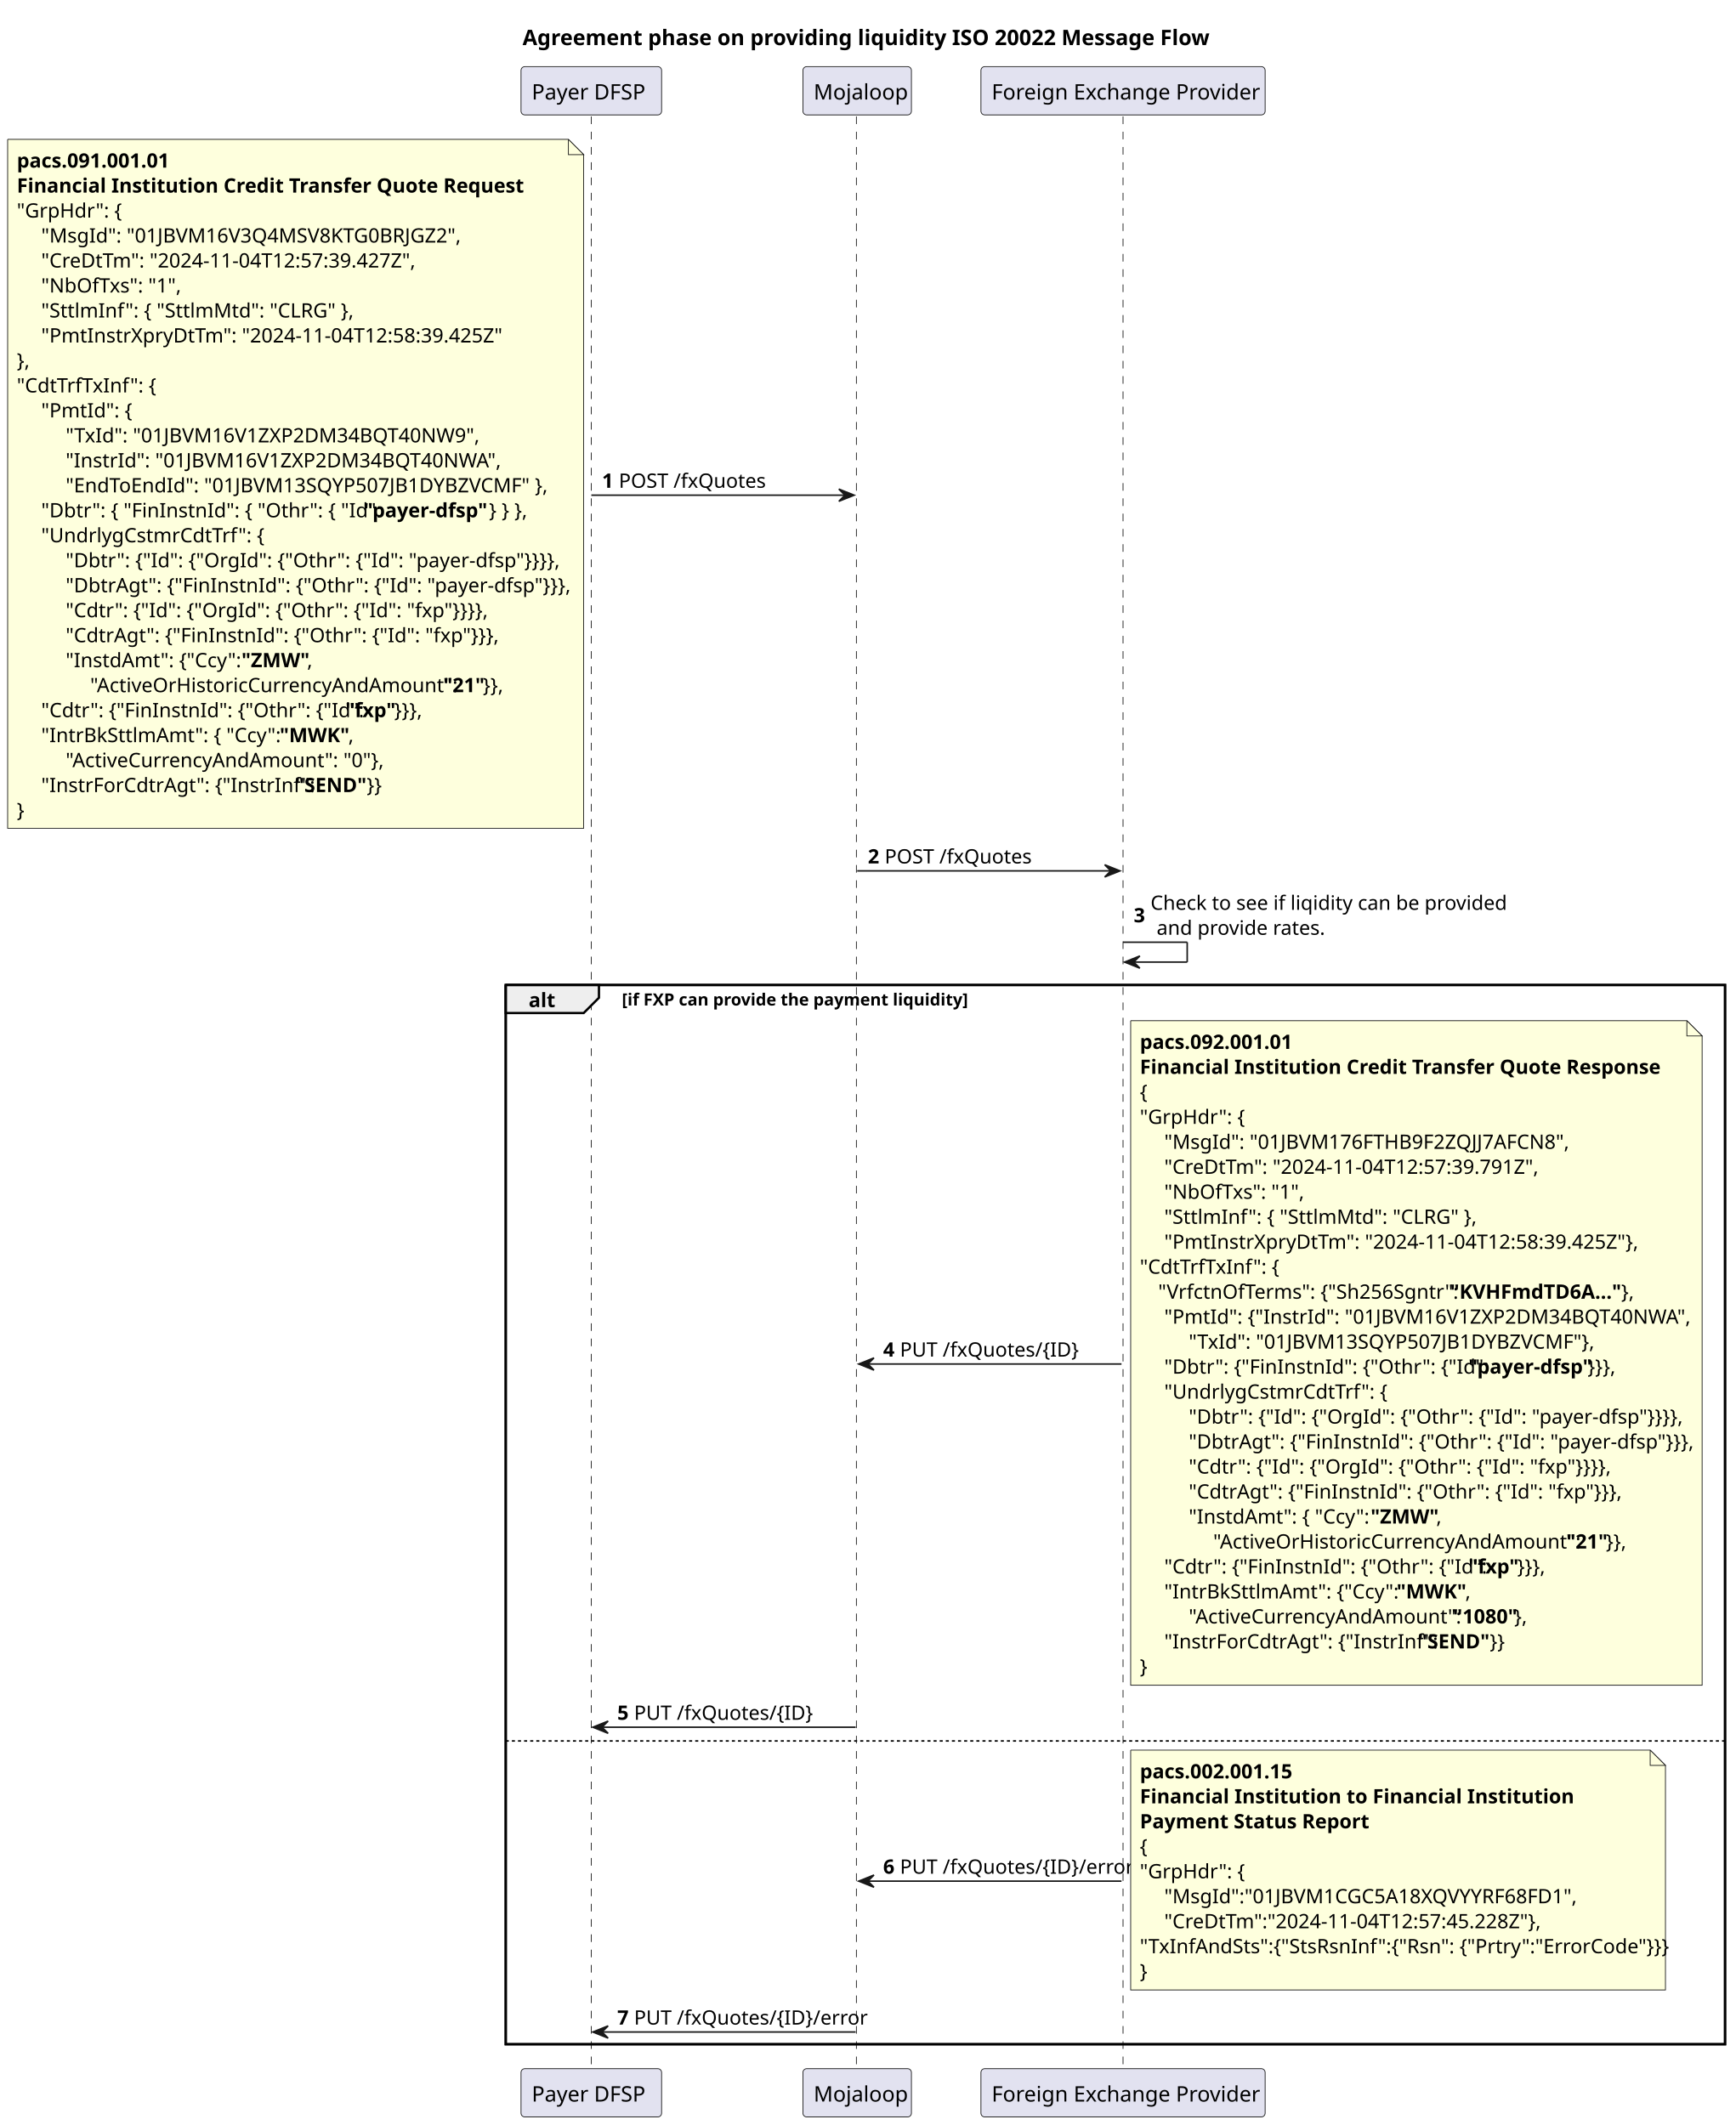
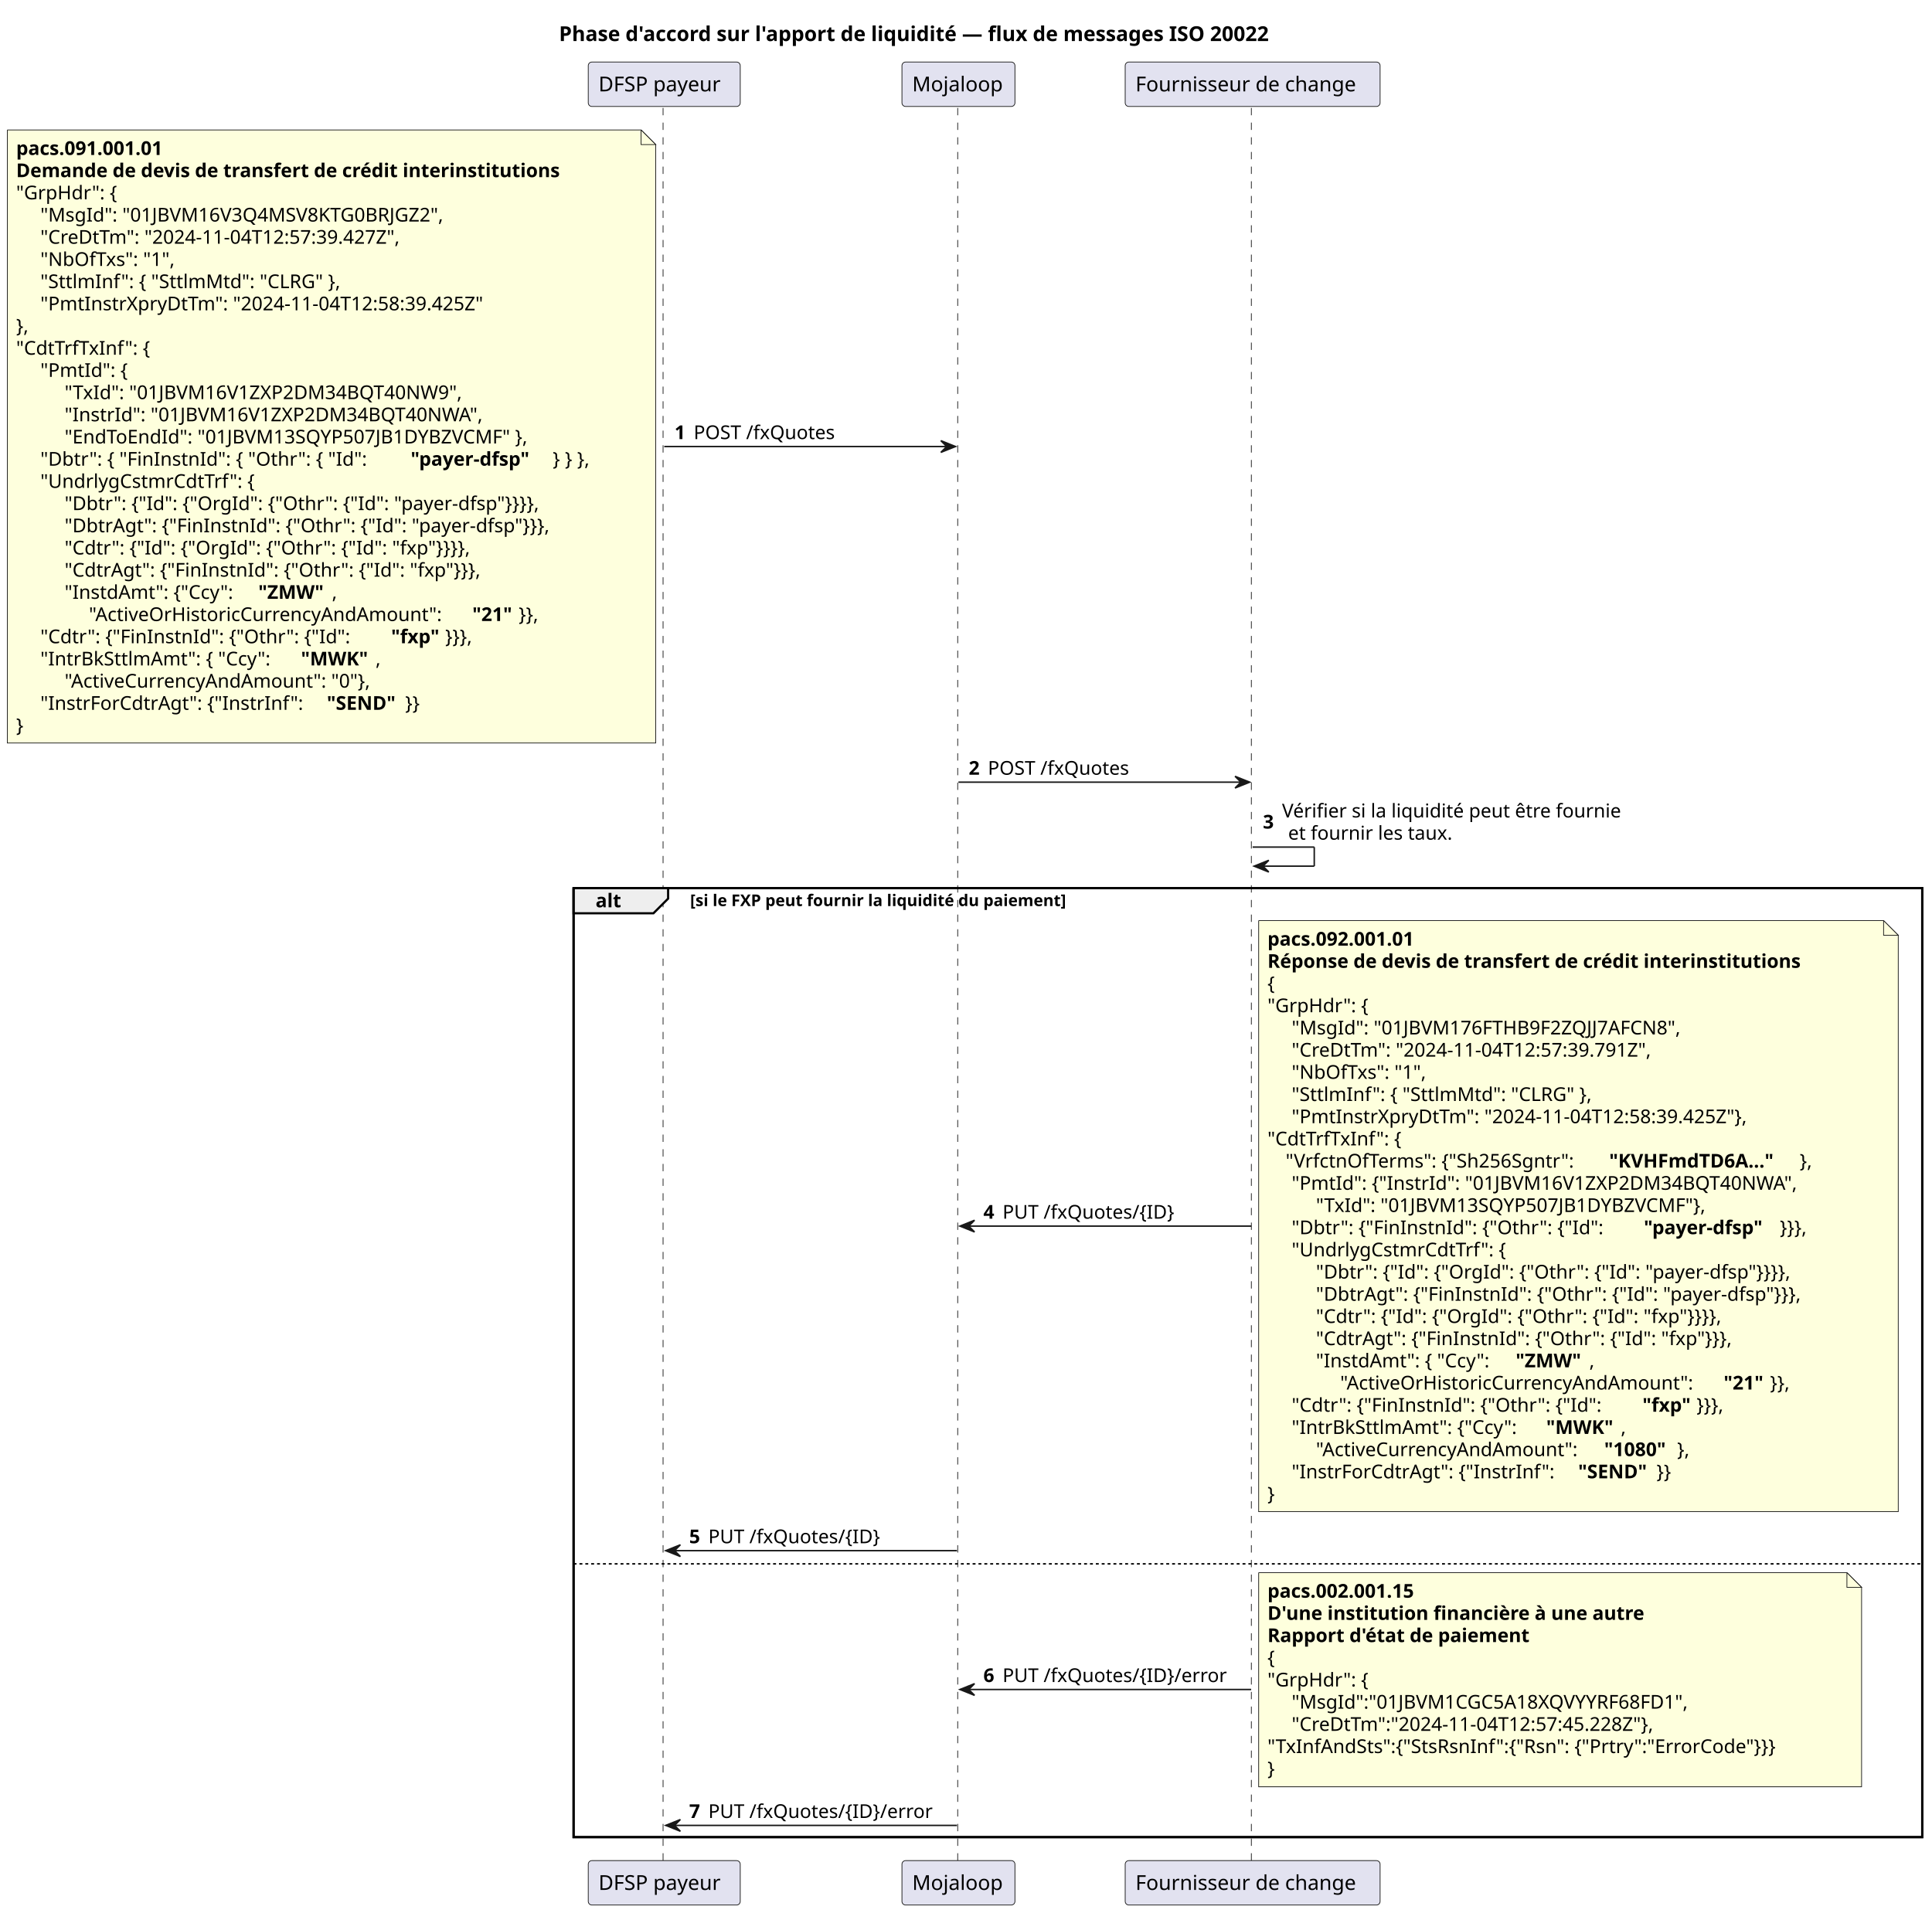
- <svg xmlns="http://www.w3.org/2000/svg" contentStyleType="text/css" height="1391px" preserveAspectRatio="none" style="width:1136px;height:1391px;background:#FFFFFF;" version="1.1" viewBox="0 0 1136 1391" width="1136px" zoomAndPan="magnify">
+ <svg xmlns="http://www.w3.org/2000/svg" contentStyleType="text/css" height="1304px" preserveAspectRatio="none" style="width:1317px;height:1304px;background:#FFFFFF;" version="1.1" viewBox="0 0 1317 1304" width="1317px" zoomAndPan="magnify">
  <defs />
  <g>
-     <text fill="#000000" font-family="sans-serif" font-size="14" font-weight="bold" lengthAdjust="spacing" textLength="454" x="342" y="29.533">Agreement phase on providing liquidity ISO 20022 Message Flow</text>
-     <rect fill="none" height="693.359" style="stroke:#000000;stroke-width:1.5;" width="798" x="331" y="644.766" />
-     <line style="stroke:#181818;stroke-width:0.5;stroke-dasharray:5.0,5.0;" x1="387" x2="387" y1="76.219" y2="1355.125" />
-     <line style="stroke:#181818;stroke-width:0.5;stroke-dasharray:5.0,5.0;" x1="560.5" x2="560.5" y1="76.219" y2="1355.125" />
-     <line style="stroke:#181818;stroke-width:0.5;stroke-dasharray:5.0,5.0;" x1="735" x2="735" y1="76.219" y2="1355.125" />
-     <rect fill="#E2E2F0" height="31.609" rx="2.5" ry="2.5" style="stroke:#181818;stroke-width:0.5;" width="92" x="341" y="43.609" />
-     <text fill="#000000" font-family="sans-serif" font-size="14" lengthAdjust="spacing" textLength="78" x="348" y="65.143">Payer DFSP</text>
-     <rect fill="#E2E2F0" height="31.609" rx="2.5" ry="2.5" style="stroke:#181818;stroke-width:0.5;" width="92" x="341" y="1354.125" />
-     <text fill="#000000" font-family="sans-serif" font-size="14" lengthAdjust="spacing" textLength="78" x="348" y="1375.658">Payer DFSP</text>
-     <rect fill="#E2E2F0" height="31.609" rx="2.5" ry="2.5" style="stroke:#181818;stroke-width:0.5;" width="71" x="525.5" y="43.609" />
-     <text fill="#000000" font-family="sans-serif" font-size="14" lengthAdjust="spacing" textLength="57" x="532.5" y="65.143">Mojaloop</text>
-     <rect fill="#E2E2F0" height="31.609" rx="2.5" ry="2.5" style="stroke:#181818;stroke-width:0.5;" width="71" x="525.5" y="1354.125" />
-     <text fill="#000000" font-family="sans-serif" font-size="14" lengthAdjust="spacing" textLength="57" x="532.5" y="1375.658">Mojaloop</text>
-     <rect fill="#E2E2F0" height="31.609" rx="2.5" ry="2.5" style="stroke:#181818;stroke-width:0.5;" width="186" x="642" y="43.609" />
-     <text fill="#000000" font-family="sans-serif" font-size="14" lengthAdjust="spacing" textLength="172" x="649" y="65.143">Foreign Exchange Provider</text>
-     <rect fill="#E2E2F0" height="31.609" rx="2.5" ry="2.5" style="stroke:#181818;stroke-width:0.5;" width="186" x="642" y="1354.125" />
-     <text fill="#000000" font-family="sans-serif" font-size="14" lengthAdjust="spacing" textLength="172" x="649" y="1375.658">Foreign Exchange Provider</text>
-     <polygon fill="#181818" points="549,320.141,559,324.141,549,328.141,553,324.141" style="stroke:#181818;stroke-width:1.0;" />
-     <line style="stroke:#181818;stroke-width:1.0;" x1="387" x2="555" y1="324.141" y2="324.141" />
-     <text fill="#000000" font-family="sans-serif" font-size="13" font-weight="bold" lengthAdjust="spacing" textLength="7" x="394" y="319.284">1</text>
-     <text fill="#000000" font-family="sans-serif" font-size="13" lengthAdjust="spacing" textLength="95" x="405" y="319.284">POST /fxQuotes</text>
-     <path d="M5,91.219 L5,542.219 L382,542.219 L382,101.219 L372,91.219 L5,91.219 " fill="#FEFFDD" style="stroke:#181818;stroke-width:0.5;" />
-     <path d="M372,91.219 L372,101.219 L382,101.219 L372,91.219 " fill="#FEFFDD" style="stroke:#181818;stroke-width:0.5;" />
-     <text fill="#000000" font-family="sans-serif" font-size="13" font-weight="bold" lengthAdjust="spacing" textLength="97" x="11" y="109.714">pacs.091.001.01</text>
-     <text fill="#000000" font-family="sans-serif" font-size="13" font-weight="bold" lengthAdjust="spacing" textLength="320" x="11" y="126.065">Financial Institution Credit Transfer Quote Request</text>
-     <text fill="#000000" font-family="sans-serif" font-size="13" lengthAdjust="spacing" textLength="63" x="11" y="142.417">"GrpHdr": {</text>
-     <text fill="#000000" font-family="sans-serif" font-size="13" lengthAdjust="spacing" textLength="280" x="27" y="158.769">"MsgId": "01JBVM16V3Q4MSV8KTG0BRJGZ2",</text>
-     <text fill="#000000" font-family="sans-serif" font-size="13" lengthAdjust="spacing" textLength="236" x="27" y="175.12">"CreDtTm": "2024-11-04T12:57:39.427Z",</text>
-     <text fill="#000000" font-family="sans-serif" font-size="13" lengthAdjust="spacing" textLength="89" x="27" y="191.472">"NbOfTxs": "1",</text>
-     <text fill="#000000" font-family="sans-serif" font-size="13" lengthAdjust="spacing" textLength="198" x="27" y="207.823">"SttlmInf": { "SttlmMtd": "CLRG" },</text>
-     <text fill="#000000" font-family="sans-serif" font-size="13" lengthAdjust="spacing" textLength="286" x="27" y="224.175">"PmtInstrXpryDtTm": "2024-11-04T12:58:39.425Z"</text>
-     <text fill="#000000" font-family="sans-serif" font-size="13" lengthAdjust="spacing" textLength="8" x="11" y="240.526">},</text>
-     <text fill="#000000" font-family="sans-serif" font-size="13" lengthAdjust="spacing" textLength="83" x="11" y="256.878">"CdtTrfTxInf": {</text>
-     <text fill="#000000" font-family="sans-serif" font-size="13" lengthAdjust="spacing" textLength="56" x="27" y="273.229">"PmtId": {</text>
-     <text fill="#000000" font-family="sans-serif" font-size="13" lengthAdjust="spacing" textLength="268" x="43" y="289.581">"TxId": "01JBVM16V1ZXP2DM34BQT40NW9",</text>
-     <text fill="#000000" font-family="sans-serif" font-size="13" lengthAdjust="spacing" textLength="281" x="43" y="305.933">"InstrId": "01JBVM16V1ZXP2DM34BQT40NWA",</text>
-     <text fill="#000000" font-family="sans-serif" font-size="13" lengthAdjust="spacing" textLength="324" x="43" y="322.284">"EndToEndId": "01JBVM13SQYP507JB1DYBZVCMF" },</text>
-     <text fill="#000000" font-family="sans-serif" font-size="13" lengthAdjust="spacing" textLength="207" x="27" y="338.636">"Dbtr": { "FinInstnId": { "Othr": { "Id":</text>
-     <text fill="#000000" font-family="sans-serif" font-size="13" font-weight="bold" lengthAdjust="spacing" textLength="78" x="238" y="338.636">"payer-dfsp"</text>
-     <text fill="#000000" font-family="sans-serif" font-size="13" lengthAdjust="spacing" textLength="24" x="320" y="338.636">} } },</text>
-     <text fill="#000000" font-family="sans-serif" font-size="13" lengthAdjust="spacing" textLength="135" x="27" y="354.987">"UndrlygCstmrCdtTrf": {</text>
-     <text fill="#000000" font-family="sans-serif" font-size="13" lengthAdjust="spacing" textLength="296" x="43" y="371.339">"Dbtr": {"Id": {"OrgId": {"Othr": {"Id": "payer-dfsp"}}}},</text>
-     <text fill="#000000" font-family="sans-serif" font-size="13" lengthAdjust="spacing" textLength="305" x="43" y="387.69">"DbtrAgt": {"FinInstnId": {"Othr": {"Id": "payer-dfsp"}}},</text>
-     <text fill="#000000" font-family="sans-serif" font-size="13" lengthAdjust="spacing" textLength="253" x="43" y="404.042">"Cdtr": {"Id": {"OrgId": {"Othr": {"Id": "fxp"}}}},</text>
-     <text fill="#000000" font-family="sans-serif" font-size="13" lengthAdjust="spacing" textLength="262" x="43" y="420.394">"CdtrAgt": {"FinInstnId": {"Othr": {"Id": "fxp"}}},</text>
-     <text fill="#000000" font-family="sans-serif" font-size="13" lengthAdjust="spacing" textLength="111" x="43" y="436.745">"InstdAmt": {"Ccy":</text>
-     <text fill="#000000" font-family="sans-serif" font-size="13" font-weight="bold" lengthAdjust="spacing" textLength="43" x="158" y="436.745">"ZMW"</text>
-     <text fill="#000000" font-family="sans-serif" font-size="13" lengthAdjust="spacing" textLength="4" x="201" y="436.745">,</text>
-     <text fill="#000000" font-family="sans-serif" font-size="13" lengthAdjust="spacing" textLength="227" x="59" y="453.097">"ActiveOrHistoricCurrencyAndAmount":</text>
-     <text fill="#000000" font-family="sans-serif" font-size="13" font-weight="bold" lengthAdjust="spacing" textLength="26" x="290" y="453.097">"21"</text>
-     <text fill="#000000" font-family="sans-serif" font-size="13" lengthAdjust="spacing" textLength="12" x="316" y="453.097">}},</text>
-     <text fill="#000000" font-family="sans-serif" font-size="13" lengthAdjust="spacing" textLength="195" x="27" y="469.448">"Cdtr": {"FinInstnId": {"Othr": {"Id":</text>
-     <text fill="#000000" font-family="sans-serif" font-size="13" font-weight="bold" lengthAdjust="spacing" textLength="32" x="226" y="469.448">"fxp"</text>
-     <text fill="#000000" font-family="sans-serif" font-size="13" lengthAdjust="spacing" textLength="16" x="258" y="469.448">}}},</text>
-     <text fill="#000000" font-family="sans-serif" font-size="13" lengthAdjust="spacing" textLength="152" x="27" y="485.8">"IntrBkSttlmAmt": { "Ccy":</text>
-     <text fill="#000000" font-family="sans-serif" font-size="13" font-weight="bold" lengthAdjust="spacing" textLength="45" x="183" y="485.8">"MWK"</text>
-     <text fill="#000000" font-family="sans-serif" font-size="13" lengthAdjust="spacing" textLength="4" x="228" y="485.8">,</text>
-     <text fill="#000000" font-family="sans-serif" font-size="13" lengthAdjust="spacing" textLength="198" x="43" y="502.151">"ActiveCurrencyAndAmount": "0"},</text>
-     <text fill="#000000" font-family="sans-serif" font-size="13" lengthAdjust="spacing" textLength="162" x="27" y="518.503">"InstrForCdtrAgt": {"InstrInf":</text>
-     <text fill="#000000" font-family="sans-serif" font-size="13" font-weight="bold" lengthAdjust="spacing" textLength="47" x="193" y="518.503">"SEND"</text>
-     <text fill="#000000" font-family="sans-serif" font-size="13" lengthAdjust="spacing" textLength="8" x="240" y="518.503">}}</text>
-     <text fill="#000000" font-family="sans-serif" font-size="13" lengthAdjust="spacing" textLength="4" x="11" y="534.855">}</text>
-     <polygon fill="#181818" points="723,566.062,733,570.062,723,574.062,727,570.062" style="stroke:#181818;stroke-width:1.0;" />
-     <line style="stroke:#181818;stroke-width:1.0;" x1="561" x2="729" y1="570.062" y2="570.062" />
-     <text fill="#000000" font-family="sans-serif" font-size="13" font-weight="bold" lengthAdjust="spacing" textLength="7" x="568" y="565.206">2</text>
-     <text fill="#000000" font-family="sans-serif" font-size="13" lengthAdjust="spacing" textLength="95" x="579" y="565.206">POST /fxQuotes</text>
-     <line style="stroke:#181818;stroke-width:1.0;" x1="735" x2="777" y1="616.766" y2="616.766" />
-     <line style="stroke:#181818;stroke-width:1.0;" x1="777" x2="777" y1="616.766" y2="629.766" />
-     <line style="stroke:#181818;stroke-width:1.0;" x1="736" x2="777" y1="629.766" y2="629.766" />
-     <polygon fill="#181818" points="746,625.766,736,629.766,746,633.766,742,629.766" style="stroke:#181818;stroke-width:1.0;" />
-     <text fill="#000000" font-family="sans-serif" font-size="13" font-weight="bold" lengthAdjust="spacing" textLength="7" x="742" y="603.733">3</text>
-     <text fill="#000000" font-family="sans-serif" font-size="13" lengthAdjust="spacing" textLength="222" x="753" y="595.558">Check to see if liqidity can be provided</text>
-     <text fill="#000000" font-family="sans-serif" font-size="13" lengthAdjust="spacing" textLength="102" x="757" y="611.909">and provide rates.</text>
-     <path d="M331,644.766 L392,644.766 L392,653.117 L382,663.117 L331,663.117 L331,644.766 " fill="#EEEEEE" style="stroke:#000000;stroke-width:1.5;" />
-     <rect fill="none" height="693.359" style="stroke:#000000;stroke-width:1.5;" width="798" x="331" y="644.766" />
-     <text fill="#000000" font-family="sans-serif" font-size="13" font-weight="bold" lengthAdjust="spacing" textLength="16" x="346" y="659.261">alt</text>
-     <text fill="#000000" font-family="sans-serif" font-size="11" font-weight="bold" lengthAdjust="spacing" textLength="223" x="407" y="658.185">[if FXP can provide the payment liquidity]</text>
-     <polygon fill="#181818" points="572,888.863,562,892.863,572,896.863,568,892.863" style="stroke:#181818;stroke-width:1.0;" />
-     <line style="stroke:#181818;stroke-width:1.0;" x1="566" x2="734" y1="892.863" y2="892.863" />
-     <text fill="#000000" font-family="sans-serif" font-size="13" font-weight="bold" lengthAdjust="spacing" textLength="7" x="578" y="888.007">4</text>
-     <text fill="#000000" font-family="sans-serif" font-size="13" lengthAdjust="spacing" textLength="109" x="589" y="888.007">PUT /fxQuotes/{ID}</text>
-     <path d="M740,668.117 L740,1103.117 L1114,1103.117 L1114,678.117 L1104,668.117 L740,668.117 " fill="#FEFFDD" style="stroke:#181818;stroke-width:0.5;" />
-     <path d="M1104,668.117 L1104,678.117 L1114,678.117 L1104,668.117 " fill="#FEFFDD" style="stroke:#181818;stroke-width:0.5;" />
-     <text fill="#000000" font-family="sans-serif" font-size="13" font-weight="bold" lengthAdjust="spacing" textLength="97" x="746" y="686.612">pacs.092.001.01</text>
-     <text fill="#000000" font-family="sans-serif" font-size="13" font-weight="bold" lengthAdjust="spacing" textLength="330" x="746" y="702.964">Financial Institution Credit Transfer Quote Response</text>
-     <text fill="#000000" font-family="sans-serif" font-size="13" lengthAdjust="spacing" textLength="4" x="746" y="719.315">{</text>
-     <text fill="#000000" font-family="sans-serif" font-size="13" lengthAdjust="spacing" textLength="63" x="746" y="735.667">"GrpHdr": {</text>
-     <text fill="#000000" font-family="sans-serif" font-size="13" lengthAdjust="spacing" textLength="270" x="762" y="752.019">"MsgId": "01JBVM176FTHB9F2ZQJJ7AFCN8",</text>
-     <text fill="#000000" font-family="sans-serif" font-size="13" lengthAdjust="spacing" textLength="236" x="762" y="768.37">"CreDtTm": "2024-11-04T12:57:39.791Z",</text>
-     <text fill="#000000" font-family="sans-serif" font-size="13" lengthAdjust="spacing" textLength="89" x="762" y="784.722">"NbOfTxs": "1",</text>
-     <text fill="#000000" font-family="sans-serif" font-size="13" lengthAdjust="spacing" textLength="198" x="762" y="801.073">"SttlmInf": { "SttlmMtd": "CLRG" },</text>
-     <text fill="#000000" font-family="sans-serif" font-size="13" lengthAdjust="spacing" textLength="294" x="762" y="817.425">"PmtInstrXpryDtTm": "2024-11-04T12:58:39.425Z"},</text>
-     <text fill="#000000" font-family="sans-serif" font-size="13" lengthAdjust="spacing" textLength="83" x="746" y="833.776">"CdtTrfTxInf": {</text>
-     <text fill="#000000" font-family="sans-serif" font-size="13" lengthAdjust="spacing" textLength="187" x="758" y="850.128">"VrfctnOfTerms": {"Sh256Sgntr":</text>
-     <text fill="#000000" font-family="sans-serif" font-size="13" font-weight="bold" lengthAdjust="spacing" textLength="112" x="949" y="850.128">"KVHFmdTD6A..."</text>
-     <text fill="#000000" font-family="sans-serif" font-size="13" lengthAdjust="spacing" textLength="8" x="1061" y="850.128">},</text>
-     <text fill="#000000" font-family="sans-serif" font-size="13" lengthAdjust="spacing" textLength="337" x="762" y="866.48">"PmtId": {"InstrId": "01JBVM16V1ZXP2DM34BQT40NWA",</text>
-     <text fill="#000000" font-family="sans-serif" font-size="13" lengthAdjust="spacing" textLength="274" x="778" y="882.831">"TxId": "01JBVM13SQYP507JB1DYBZVCMF"},</text>
-     <text fill="#000000" font-family="sans-serif" font-size="13" lengthAdjust="spacing" textLength="195" x="762" y="899.183">"Dbtr": {"FinInstnId": {"Othr": {"Id":</text>
-     <text fill="#000000" font-family="sans-serif" font-size="13" font-weight="bold" lengthAdjust="spacing" textLength="78" x="961" y="899.183">"payer-dfsp"</text>
-     <text fill="#000000" font-family="sans-serif" font-size="13" lengthAdjust="spacing" textLength="16" x="1039" y="899.183">}}},</text>
-     <text fill="#000000" font-family="sans-serif" font-size="13" lengthAdjust="spacing" textLength="135" x="762" y="915.534">"UndrlygCstmrCdtTrf": {</text>
-     <text fill="#000000" font-family="sans-serif" font-size="13" lengthAdjust="spacing" textLength="296" x="778" y="931.886">"Dbtr": {"Id": {"OrgId": {"Othr": {"Id": "payer-dfsp"}}}},</text>
-     <text fill="#000000" font-family="sans-serif" font-size="13" lengthAdjust="spacing" textLength="305" x="778" y="948.237">"DbtrAgt": {"FinInstnId": {"Othr": {"Id": "payer-dfsp"}}},</text>
-     <text fill="#000000" font-family="sans-serif" font-size="13" lengthAdjust="spacing" textLength="253" x="778" y="964.589">"Cdtr": {"Id": {"OrgId": {"Othr": {"Id": "fxp"}}}},</text>
-     <text fill="#000000" font-family="sans-serif" font-size="13" lengthAdjust="spacing" textLength="262" x="778" y="980.94">"CdtrAgt": {"FinInstnId": {"Othr": {"Id": "fxp"}}},</text>
-     <text fill="#000000" font-family="sans-serif" font-size="13" lengthAdjust="spacing" textLength="115" x="778" y="997.292">"InstdAmt": { "Ccy":</text>
-     <text fill="#000000" font-family="sans-serif" font-size="13" font-weight="bold" lengthAdjust="spacing" textLength="43" x="897" y="997.292">"ZMW"</text>
-     <text fill="#000000" font-family="sans-serif" font-size="13" lengthAdjust="spacing" textLength="4" x="940" y="997.292">,</text>
-     <text fill="#000000" font-family="sans-serif" font-size="13" lengthAdjust="spacing" textLength="227" x="794" y="1013.644">"ActiveOrHistoricCurrencyAndAmount":</text>
-     <text fill="#000000" font-family="sans-serif" font-size="13" font-weight="bold" lengthAdjust="spacing" textLength="26" x="1025" y="1013.644">"21"</text>
-     <text fill="#000000" font-family="sans-serif" font-size="13" lengthAdjust="spacing" textLength="12" x="1051" y="1013.644">}},</text>
-     <text fill="#000000" font-family="sans-serif" font-size="13" lengthAdjust="spacing" textLength="195" x="762" y="1029.995">"Cdtr": {"FinInstnId": {"Othr": {"Id":</text>
-     <text fill="#000000" font-family="sans-serif" font-size="13" font-weight="bold" lengthAdjust="spacing" textLength="32" x="961" y="1029.995">"fxp"</text>
-     <text fill="#000000" font-family="sans-serif" font-size="13" lengthAdjust="spacing" textLength="16" x="993" y="1029.995">}}},</text>
-     <text fill="#000000" font-family="sans-serif" font-size="13" lengthAdjust="spacing" textLength="148" x="762" y="1046.347">"IntrBkSttlmAmt": {"Ccy":</text>
-     <text fill="#000000" font-family="sans-serif" font-size="13" font-weight="bold" lengthAdjust="spacing" textLength="45" x="914" y="1046.347">"MWK"</text>
-     <text fill="#000000" font-family="sans-serif" font-size="13" lengthAdjust="spacing" textLength="4" x="959" y="1046.347">,</text>
-     <text fill="#000000" font-family="sans-serif" font-size="13" lengthAdjust="spacing" textLength="169" x="778" y="1062.698">"ActiveCurrencyAndAmount":</text>
-     <text fill="#000000" font-family="sans-serif" font-size="13" font-weight="bold" lengthAdjust="spacing" textLength="40" x="951" y="1062.698">"1080"</text>
-     <text fill="#000000" font-family="sans-serif" font-size="13" lengthAdjust="spacing" textLength="8" x="991" y="1062.698">},</text>
-     <text fill="#000000" font-family="sans-serif" font-size="13" lengthAdjust="spacing" textLength="162" x="762" y="1079.05">"InstrForCdtrAgt": {"InstrInf":</text>
-     <text fill="#000000" font-family="sans-serif" font-size="13" font-weight="bold" lengthAdjust="spacing" textLength="47" x="928" y="1079.05">"SEND"</text>
-     <text fill="#000000" font-family="sans-serif" font-size="13" lengthAdjust="spacing" textLength="8" x="975" y="1079.05">}}</text>
-     <text fill="#000000" font-family="sans-serif" font-size="13" lengthAdjust="spacing" textLength="4" x="746" y="1095.401">}</text>
-     <polygon fill="#181818" points="398,1126.609,388,1130.609,398,1134.609,394,1130.609" style="stroke:#181818;stroke-width:1.0;" />
-     <line style="stroke:#181818;stroke-width:1.0;" x1="392" x2="560" y1="1130.609" y2="1130.609" />
-     <text fill="#000000" font-family="sans-serif" font-size="13" font-weight="bold" lengthAdjust="spacing" textLength="7" x="404" y="1125.753">5</text>
-     <text fill="#000000" font-family="sans-serif" font-size="13" lengthAdjust="spacing" textLength="109" x="415" y="1125.753">PUT /fxQuotes/{ID}</text>
-     <line style="stroke:#000000;stroke-width:1.0;stroke-dasharray:2.0,2.0;" x1="331" x2="1129" y1="1139.609" y2="1139.609" />
-     <polygon fill="#181818" points="572,1227.367,562,1231.367,572,1235.367,568,1231.367" style="stroke:#181818;stroke-width:1.0;" />
-     <line style="stroke:#181818;stroke-width:1.0;" x1="566" x2="734" y1="1231.367" y2="1231.367" />
-     <text fill="#000000" font-family="sans-serif" font-size="13" font-weight="bold" lengthAdjust="spacing" textLength="7" x="578" y="1226.511">6</text>
-     <text fill="#000000" font-family="sans-serif" font-size="13" lengthAdjust="spacing" textLength="139" x="589" y="1226.511">PUT /fxQuotes/{ID}/error</text>
-     <path d="M740,1145.609 L740,1302.609 L1090,1302.609 L1090,1155.609 L1080,1145.609 L740,1145.609 " fill="#FEFFDD" style="stroke:#181818;stroke-width:0.5;" />
-     <path d="M1080,1145.609 L1080,1155.609 L1090,1155.609 L1080,1145.609 " fill="#FEFFDD" style="stroke:#181818;stroke-width:0.5;" />
-     <text fill="#000000" font-family="sans-serif" font-size="13" font-weight="bold" lengthAdjust="spacing" textLength="97" x="746" y="1164.104">pacs.002.001.15</text>
-     <text fill="#000000" font-family="sans-serif" font-size="13" font-weight="bold" lengthAdjust="spacing" textLength="270" x="746" y="1180.456">Financial Institution to Financial Institution</text>
-     <text fill="#000000" font-family="sans-serif" font-size="13" lengthAdjust="spacing" textLength="4" x="1016" y="1180.456"> </text>
-     <text fill="#000000" font-family="sans-serif" font-size="13" font-weight="bold" lengthAdjust="spacing" textLength="145" x="746" y="1196.808">Payment Status Report</text>
-     <text fill="#000000" font-family="sans-serif" font-size="13" lengthAdjust="spacing" textLength="4" x="746" y="1213.159">{</text>
-     <text fill="#000000" font-family="sans-serif" font-size="13" lengthAdjust="spacing" textLength="63" x="746" y="1229.511">"GrpHdr": {</text>
-     <text fill="#000000" font-family="sans-serif" font-size="13" lengthAdjust="spacing" textLength="276" x="762" y="1245.862">"MsgId":"01JBVM1CGC5A18XQVYYRF68FD1",</text>
-     <text fill="#000000" font-family="sans-serif" font-size="13" lengthAdjust="spacing" textLength="236" x="762" y="1262.214">"CreDtTm":"2024-11-04T12:57:45.228Z"},</text>
-     <text fill="#000000" font-family="sans-serif" font-size="13" lengthAdjust="spacing" textLength="329" x="746" y="1278.565">"TxInfAndSts":{"StsRsnInf":{"Rsn": {"Prtry":"ErrorCode"}}}</text>
-     <text fill="#000000" font-family="sans-serif" font-size="13" lengthAdjust="spacing" textLength="4" x="746" y="1294.917">}</text>
-     <polygon fill="#181818" points="398,1326.125,388,1330.125,398,1334.125,394,1330.125" style="stroke:#181818;stroke-width:1.0;" />
-     <line style="stroke:#181818;stroke-width:1.0;" x1="392" x2="560" y1="1330.125" y2="1330.125" />
-     <text fill="#000000" font-family="sans-serif" font-size="13" font-weight="bold" lengthAdjust="spacing" textLength="7" x="404" y="1325.269">7</text>
-     <text fill="#000000" font-family="sans-serif" font-size="13" lengthAdjust="spacing" textLength="139" x="415" y="1325.269">PUT /fxQuotes/{ID}/error</text>
+     <text fill="#000000" font-family="sans-serif" font-size="14" font-weight="bold" lengthAdjust="spacing" textLength="557.266" x="381.041" y="27.995">Phase d'accord sur l'apport de liquidité — flux de messages ISO 20022</text>
+     <rect fill="none" height="647.047" style="stroke:#000000;stroke-width:1.5;" width="919.347" x="391" y="605.578" />
+     <line style="stroke:#181818;stroke-width:0.5;stroke-dasharray:5.0,5.0;" x1="452" x2="452" y1="73.594" y2="1269.625" />
+     <line style="stroke:#181818;stroke-width:0.5;stroke-dasharray:5.0,5.0;" x1="652.841" x2="652.841" y1="73.594" y2="1269.625" />
+     <line style="stroke:#181818;stroke-width:0.5;stroke-dasharray:5.0,5.0;" x1="853.018" x2="853.018" y1="73.594" y2="1269.625" />
+     <rect fill="#E2E2F0" height="30.297" rx="2.5" ry="2.5" style="stroke:#181818;stroke-width:0.5;" width="103.606" x="401" y="42.297" />
+     <text fill="#000000" font-family="sans-serif" font-size="14" lengthAdjust="spacing" textLength="89.606" x="408" y="62.292">DFSP payeur</text>
+     <rect fill="#E2E2F0" height="30.297" rx="2.5" ry="2.5" style="stroke:#181818;stroke-width:0.5;" width="103.606" x="401" y="1268.625" />
+     <text fill="#000000" font-family="sans-serif" font-size="14" lengthAdjust="spacing" textLength="89.606" x="408" y="1288.62">DFSP payeur</text>
+     <rect fill="#E2E2F0" height="30.297" rx="2.5" ry="2.5" style="stroke:#181818;stroke-width:0.5;" width="77.02" x="614.841" y="42.297" />
+     <text fill="#000000" font-family="sans-serif" font-size="14" lengthAdjust="spacing" textLength="63.02" x="621.841" y="62.292">Mojaloop</text>
+     <rect fill="#E2E2F0" height="30.297" rx="2.5" ry="2.5" style="stroke:#181818;stroke-width:0.5;" width="77.02" x="614.841" y="1268.625" />
+     <text fill="#000000" font-family="sans-serif" font-size="14" lengthAdjust="spacing" textLength="63.02" x="621.841" y="1288.62">Mojaloop</text>
+     <rect fill="#E2E2F0" height="30.297" rx="2.5" ry="2.5" style="stroke:#181818;stroke-width:0.5;" width="173.763" x="767.018" y="42.297" />
+     <text fill="#000000" font-family="sans-serif" font-size="14" lengthAdjust="spacing" textLength="159.763" x="774.018" y="62.292">Fournisseur de change</text>
+     <rect fill="#E2E2F0" height="30.297" rx="2.5" ry="2.5" style="stroke:#181818;stroke-width:0.5;" width="173.763" x="767.018" y="1268.625" />
+     <text fill="#000000" font-family="sans-serif" font-size="14" lengthAdjust="spacing" textLength="159.763" x="774.018" y="1288.62">Fournisseur de change</text>
+     <polygon fill="#181818" points="641.351,300.453,651.351,304.453,641.351,308.453,645.351,304.453" style="stroke:#181818;stroke-width:1.0;" />
+     <line style="stroke:#181818;stroke-width:1.0;" x1="452.803" x2="647.351" y1="304.453" y2="304.453" />
+     <text fill="#000000" font-family="sans-serif" font-size="13" font-weight="bold" lengthAdjust="spacing" textLength="9.045" x="459.803" y="299.387">1</text>
+     <text fill="#000000" font-family="sans-serif" font-size="13" lengthAdjust="spacing" textLength="101.34" x="472.848" y="299.387">POST /fxQuotes</text>
+     <path d="M5,88.594 L5,506.594 L447,506.594 L447,98.594 L437,88.594 L5,88.594 " fill="#FEFFDD" style="stroke:#181818;stroke-width:0.5;" />
+     <path d="M437,88.594 L437,98.594 L447,98.594 L437,88.594 " fill="#FEFFDD" style="stroke:#181818;stroke-width:0.5;" />
+     <text fill="#000000" font-family="sans-serif" font-size="13" font-weight="bold" lengthAdjust="spacing" textLength="120.701" x="11" y="105.661">pacs.091.001.01</text>
+     <text fill="#000000" font-family="sans-serif" font-size="13" font-weight="bold" lengthAdjust="spacing" textLength="421.878" x="11" y="120.793">Demande de devis de transfert de crédit interinstitutions</text>
+     <text fill="#000000" font-family="sans-serif" font-size="13" lengthAdjust="spacing" textLength="75.785" x="11" y="135.926">"GrpHdr": {</text>
+     <text fill="#000000" font-family="sans-serif" font-size="13" lengthAdjust="spacing" textLength="296.981" x="27.529" y="151.059">"MsgId": "01JBVM16V3Q4MSV8KTG0BRJGZ2",</text>
+     <text fill="#000000" font-family="sans-serif" font-size="13" lengthAdjust="spacing" textLength="274.422" x="27.529" y="166.192">"CreDtTm": "2024-11-04T12:57:39.427Z",</text>
+     <text fill="#000000" font-family="sans-serif" font-size="13" lengthAdjust="spacing" textLength="100.026" x="27.529" y="181.325">"NbOfTxs": "1",</text>
+     <text fill="#000000" font-family="sans-serif" font-size="13" lengthAdjust="spacing" textLength="227.925" x="27.529" y="196.458">"SttlmInf": { "SttlmMtd": "CLRG" },</text>
+     <text fill="#000000" font-family="sans-serif" font-size="13" lengthAdjust="spacing" textLength="332.954" x="27.529" y="211.59">"PmtInstrXpryDtTm": "2024-11-04T12:58:39.425Z"</text>
+     <text fill="#000000" font-family="sans-serif" font-size="13" lengthAdjust="spacing" textLength="12.403" x="11" y="226.723">},</text>
+     <text fill="#000000" font-family="sans-serif" font-size="13" lengthAdjust="spacing" textLength="101.315" x="11" y="241.856">"CdtTrfTxInf": {</text>
+     <text fill="#000000" font-family="sans-serif" font-size="13" lengthAdjust="spacing" textLength="66.428" x="27.529" y="256.989">"PmtId": {</text>
+     <text fill="#000000" font-family="sans-serif" font-size="13" lengthAdjust="spacing" textLength="293.566" x="44.059" y="272.122">"TxId": "01JBVM16V1ZXP2DM34BQT40NW9",</text>
+     <text fill="#000000" font-family="sans-serif" font-size="13" lengthAdjust="spacing" textLength="307.842" x="44.059" y="287.254">"InstrId": "01JBVM16V1ZXP2DM34BQT40NWA",</text>
+     <text fill="#000000" font-family="sans-serif" font-size="13" lengthAdjust="spacing" textLength="344.843" x="44.059" y="302.387">"EndToEndId": "01JBVM13SQYP507JB1DYBZVCMF" },</text>
+     <text fill="#000000" font-family="sans-serif" font-size="13" lengthAdjust="spacing" textLength="248.263" x="27.529" y="317.52">"Dbtr": { "FinInstnId": { "Othr": { "Id":</text>
+     <text fill="#000000" font-family="sans-serif" font-size="13" font-weight="bold" lengthAdjust="spacing" textLength="92.727" x="279.925" y="317.52">"payer-dfsp"</text>
+     <text fill="#000000" font-family="sans-serif" font-size="13" lengthAdjust="spacing" textLength="37.21" x="376.784" y="317.52">} } },</text>
+     <text fill="#000000" font-family="sans-serif" font-size="13" lengthAdjust="spacing" textLength="158.894" x="27.529" y="332.653">"UndrlygCstmrCdtTrf": {</text>
+     <text fill="#000000" font-family="sans-serif" font-size="13" lengthAdjust="spacing" textLength="372.119" x="44.059" y="347.786">"Dbtr": {"Id": {"OrgId": {"Othr": {"Id": "payer-dfsp"}}}},</text>
+     <text fill="#000000" font-family="sans-serif" font-size="13" lengthAdjust="spacing" textLength="372.944" x="44.059" y="362.918">"DbtrAgt": {"FinInstnId": {"Othr": {"Id": "payer-dfsp"}}},</text>
+     <text fill="#000000" font-family="sans-serif" font-size="13" lengthAdjust="spacing" textLength="321.909" x="44.059" y="378.051">"Cdtr": {"Id": {"OrgId": {"Othr": {"Id": "fxp"}}}},</text>
+     <text fill="#000000" font-family="sans-serif" font-size="13" lengthAdjust="spacing" textLength="322.734" x="44.059" y="393.184">"CdtrAgt": {"FinInstnId": {"Othr": {"Id": "fxp"}}},</text>
+     <text fill="#000000" font-family="sans-serif" font-size="13" lengthAdjust="spacing" textLength="127.848" x="44.059" y="408.317">"InstdAmt": {"Ccy":</text>
+     <text fill="#000000" font-family="sans-serif" font-size="13" font-weight="bold" lengthAdjust="spacing" textLength="50.248" x="176.039" y="408.317">"ZMW"</text>
+     <text fill="#000000" font-family="sans-serif" font-size="13" lengthAdjust="spacing" textLength="4.132" x="226.287" y="408.317">,</text>
+     <text fill="#000000" font-family="sans-serif" font-size="13" lengthAdjust="spacing" textLength="257.226" x="60.588" y="423.45">"ActiveOrHistoricCurrencyAndAmount":</text>
+     <text fill="#000000" font-family="sans-serif" font-size="13" font-weight="bold" lengthAdjust="spacing" textLength="31.637" x="321.946" y="423.45">"21"</text>
+     <text fill="#000000" font-family="sans-serif" font-size="13" lengthAdjust="spacing" textLength="20.674" x="353.583" y="423.45">}},</text>
+     <text fill="#000000" font-family="sans-serif" font-size="13" lengthAdjust="spacing" textLength="234.933" x="27.529" y="438.582">"Cdtr": {"FinInstnId": {"Othr": {"Id":</text>
+     <text fill="#000000" font-family="sans-serif" font-size="13" font-weight="bold" lengthAdjust="spacing" textLength="36.893" x="266.595" y="438.582">"fxp"</text>
+     <text fill="#000000" font-family="sans-serif" font-size="13" lengthAdjust="spacing" textLength="28.945" x="303.487" y="438.582">}}},</text>
+     <text fill="#000000" font-family="sans-serif" font-size="13" lengthAdjust="spacing" textLength="173.469" x="27.529" y="453.715">"IntrBkSttlmAmt": { "Ccy":</text>
+     <text fill="#000000" font-family="sans-serif" font-size="13" font-weight="bold" lengthAdjust="spacing" textLength="50.895" x="205.13" y="453.715">"MWK"</text>
+     <text fill="#000000" font-family="sans-serif" font-size="13" lengthAdjust="spacing" textLength="4.132" x="256.026" y="453.715">,</text>
+     <text fill="#000000" font-family="sans-serif" font-size="13" lengthAdjust="spacing" textLength="229.1" x="44.059" y="468.848">"ActiveCurrencyAndAmount": "0"},</text>
+     <text fill="#000000" font-family="sans-serif" font-size="13" lengthAdjust="spacing" textLength="191.096" x="27.529" y="483.981">"InstrForCdtrAgt": {"InstrInf":</text>
+     <text fill="#000000" font-family="sans-serif" font-size="13" font-weight="bold" lengthAdjust="spacing" textLength="53.46" x="222.758" y="483.981">"SEND"</text>
+     <text fill="#000000" font-family="sans-serif" font-size="13" lengthAdjust="spacing" textLength="16.542" x="276.218" y="483.981">}}</text>
+     <text fill="#000000" font-family="sans-serif" font-size="13" lengthAdjust="spacing" textLength="8.271" x="11" y="499.114">}</text>
+     <polygon fill="#181818" points="841.899,529.312,851.899,533.312,841.899,537.312,845.899,533.312" style="stroke:#181818;stroke-width:1.0;" />
+     <line style="stroke:#181818;stroke-width:1.0;" x1="653.351" x2="847.899" y1="533.312" y2="533.312" />
+     <text fill="#000000" font-family="sans-serif" font-size="13" font-weight="bold" lengthAdjust="spacing" textLength="9.045" x="660.351" y="528.247">2</text>
+     <text fill="#000000" font-family="sans-serif" font-size="13" lengthAdjust="spacing" textLength="101.34" x="673.396" y="528.247">POST /fxQuotes</text>
+     <line style="stroke:#181818;stroke-width:1.0;" x1="853.899" x2="895.899" y1="577.578" y2="577.578" />
+     <line style="stroke:#181818;stroke-width:1.0;" x1="895.899" x2="895.899" y1="577.578" y2="590.578" />
+     <line style="stroke:#181818;stroke-width:1.0;" x1="854.899" x2="895.899" y1="590.578" y2="590.578" />
+     <polygon fill="#181818" points="864.899,586.578,854.899,590.578,864.899,594.578,860.899,590.578" style="stroke:#181818;stroke-width:1.0;" />
+     <text fill="#000000" font-family="sans-serif" font-size="13" font-weight="bold" lengthAdjust="spacing" textLength="9.045" x="860.899" y="564.946">3</text>
+     <text fill="#000000" font-family="sans-serif" font-size="13" lengthAdjust="spacing" textLength="248.409" x="873.945" y="557.379">Vérifier si la liquidité peut être fournie</text>
+     <text fill="#000000" font-family="sans-serif" font-size="13" lengthAdjust="spacing" textLength="120.314" x="878.077" y="572.512">et fournir les taux.</text>
+     <path d="M391,605.578 L455.443,605.578 L455.443,612.711 L445.443,622.711 L391,622.711 L391,605.578 " fill="#EEEEEE" style="stroke:#000000;stroke-width:1.5;" />
+     <rect fill="none" height="647.047" style="stroke:#000000;stroke-width:1.5;" width="919.347" x="391" y="605.578" />
+     <text fill="#000000" font-family="sans-serif" font-size="13" font-weight="bold" lengthAdjust="spacing" textLength="19.443" x="406" y="618.645">alt</text>
+     <text fill="#000000" font-family="sans-serif" font-size="11" font-weight="bold" lengthAdjust="spacing" textLength="294.164" x="470.443" y="617.789">[si le FXP peut fournir la liquidité du paiement]</text>
+     <polygon fill="#181818" points="664.351,832.004,654.351,836.004,664.351,840.004,660.351,836.004" style="stroke:#181818;stroke-width:1.0;" />
+     <line style="stroke:#181818;stroke-width:1.0;" x1="658.351" x2="852.899" y1="836.004" y2="836.004" />
+     <text fill="#000000" font-family="sans-serif" font-size="13" font-weight="bold" lengthAdjust="spacing" textLength="9.045" x="670.351" y="830.938">4</text>
+     <text fill="#000000" font-family="sans-serif" font-size="13" lengthAdjust="spacing" textLength="127.137" x="683.396" y="830.938">PUT /fxQuotes/{ID}</text>
+     <path d="M858,627.711 L858,1030.711 L1294,1030.711 L1294,637.711 L1284,627.711 L858,627.711 " fill="#FEFFDD" style="stroke:#181818;stroke-width:0.5;" />
+     <path d="M1284,627.711 L1284,637.711 L1294,637.711 L1284,627.711 " fill="#FEFFDD" style="stroke:#181818;stroke-width:0.5;" />
+     <text fill="#000000" font-family="sans-serif" font-size="13" font-weight="bold" lengthAdjust="spacing" textLength="120.701" x="864" y="644.778">pacs.092.001.01</text>
+     <text fill="#000000" font-family="sans-serif" font-size="13" font-weight="bold" lengthAdjust="spacing" textLength="415.448" x="864" y="659.911">Réponse de devis de transfert de crédit interinstitutions</text>
+     <text fill="#000000" font-family="sans-serif" font-size="13" lengthAdjust="spacing" textLength="8.271" x="864" y="675.043">{</text>
+     <text fill="#000000" font-family="sans-serif" font-size="13" lengthAdjust="spacing" textLength="75.785" x="864" y="690.176">"GrpHdr": {</text>
+     <text fill="#000000" font-family="sans-serif" font-size="13" lengthAdjust="spacing" textLength="285.759" x="880.529" y="705.309">"MsgId": "01JBVM176FTHB9F2ZQJJ7AFCN8",</text>
+     <text fill="#000000" font-family="sans-serif" font-size="13" lengthAdjust="spacing" textLength="274.422" x="880.529" y="720.442">"CreDtTm": "2024-11-04T12:57:39.791Z",</text>
+     <text fill="#000000" font-family="sans-serif" font-size="13" lengthAdjust="spacing" textLength="100.026" x="880.529" y="735.575">"NbOfTxs": "1",</text>
+     <text fill="#000000" font-family="sans-serif" font-size="13" lengthAdjust="spacing" textLength="227.925" x="880.529" y="750.707">"SttlmInf": { "SttlmMtd": "CLRG" },</text>
+     <text fill="#000000" font-family="sans-serif" font-size="13" lengthAdjust="spacing" textLength="345.357" x="880.529" y="765.84">"PmtInstrXpryDtTm": "2024-11-04T12:58:39.425Z"},</text>
+     <text fill="#000000" font-family="sans-serif" font-size="13" lengthAdjust="spacing" textLength="101.315" x="864" y="780.973">"CdtTrfTxInf": {</text>
+     <text fill="#000000" font-family="sans-serif" font-size="13" lengthAdjust="spacing" textLength="216.398" x="876.397" y="796.106">"VrfctnOfTerms": {"Sh256Sgntr":</text>
+     <text fill="#000000" font-family="sans-serif" font-size="13" font-weight="bold" lengthAdjust="spacing" textLength="129.873" x="1096.927" y="796.106">"KVHFmdTD6A..."</text>
+     <text fill="#000000" font-family="sans-serif" font-size="13" lengthAdjust="spacing" textLength="12.403" x="1226.8" y="796.106">},</text>
+     <text fill="#000000" font-family="sans-serif" font-size="13" lengthAdjust="spacing" textLength="374.271" x="880.529" y="811.239">"PmtId": {"InstrId": "01JBVM16V1ZXP2DM34BQT40NWA",</text>
+     <text fill="#000000" font-family="sans-serif" font-size="13" lengthAdjust="spacing" textLength="291.04" x="897.059" y="826.372">"TxId": "01JBVM13SQYP507JB1DYBZVCMF"},</text>
+     <text fill="#000000" font-family="sans-serif" font-size="13" lengthAdjust="spacing" textLength="235.866" x="880.529" y="841.504">"Dbtr": {"FinInstnId": {"Othr": {"Id":</text>
+     <text fill="#000000" font-family="sans-serif" font-size="13" font-weight="bold" lengthAdjust="spacing" textLength="92.727" x="1120.528" y="841.504">"payer-dfsp"</text>
+     <text fill="#000000" font-family="sans-serif" font-size="13" lengthAdjust="spacing" textLength="28.945" x="1213.254" y="841.504">}}},</text>
+     <text fill="#000000" font-family="sans-serif" font-size="13" lengthAdjust="spacing" textLength="158.894" x="880.529" y="856.637">"UndrlygCstmrCdtTrf": {</text>
+     <text fill="#000000" font-family="sans-serif" font-size="13" lengthAdjust="spacing" textLength="372.119" x="897.059" y="871.77">"Dbtr": {"Id": {"OrgId": {"Othr": {"Id": "payer-dfsp"}}}},</text>
+     <text fill="#000000" font-family="sans-serif" font-size="13" lengthAdjust="spacing" textLength="372.944" x="897.059" y="886.903">"DbtrAgt": {"FinInstnId": {"Othr": {"Id": "payer-dfsp"}}},</text>
+     <text fill="#000000" font-family="sans-serif" font-size="13" lengthAdjust="spacing" textLength="321.909" x="897.059" y="902.036">"Cdtr": {"Id": {"OrgId": {"Othr": {"Id": "fxp"}}}},</text>
+     <text fill="#000000" font-family="sans-serif" font-size="13" lengthAdjust="spacing" textLength="322.734" x="897.059" y="917.168">"CdtrAgt": {"FinInstnId": {"Othr": {"Id": "fxp"}}},</text>
+     <text fill="#000000" font-family="sans-serif" font-size="13" lengthAdjust="spacing" textLength="131.981" x="897.059" y="932.301">"InstdAmt": { "Ccy":</text>
+     <text fill="#000000" font-family="sans-serif" font-size="13" font-weight="bold" lengthAdjust="spacing" textLength="50.248" x="1033.171" y="932.301">"ZMW"</text>
+     <text fill="#000000" font-family="sans-serif" font-size="13" lengthAdjust="spacing" textLength="4.132" x="1083.419" y="932.301">,</text>
+     <text fill="#000000" font-family="sans-serif" font-size="13" lengthAdjust="spacing" textLength="257.226" x="913.588" y="947.434">"ActiveOrHistoricCurrencyAndAmount":</text>
+     <text fill="#000000" font-family="sans-serif" font-size="13" font-weight="bold" lengthAdjust="spacing" textLength="31.637" x="1174.946" y="947.434">"21"</text>
+     <text fill="#000000" font-family="sans-serif" font-size="13" lengthAdjust="spacing" textLength="20.674" x="1206.583" y="947.434">}},</text>
+     <text fill="#000000" font-family="sans-serif" font-size="13" lengthAdjust="spacing" textLength="234.933" x="880.529" y="962.567">"Cdtr": {"FinInstnId": {"Othr": {"Id":</text>
+     <text fill="#000000" font-family="sans-serif" font-size="13" font-weight="bold" lengthAdjust="spacing" textLength="36.893" x="1119.595" y="962.567">"fxp"</text>
+     <text fill="#000000" font-family="sans-serif" font-size="13" lengthAdjust="spacing" textLength="28.945" x="1156.487" y="962.567">}}},</text>
+     <text fill="#000000" font-family="sans-serif" font-size="13" lengthAdjust="spacing" textLength="169.336" x="880.529" y="977.7">"IntrBkSttlmAmt": {"Ccy":</text>
+     <text fill="#000000" font-family="sans-serif" font-size="13" font-weight="bold" lengthAdjust="spacing" textLength="50.895" x="1053.998" y="977.7">"MWK"</text>
+     <text fill="#000000" font-family="sans-serif" font-size="13" lengthAdjust="spacing" textLength="4.132" x="1104.894" y="977.7">,</text>
+     <text fill="#000000" font-family="sans-serif" font-size="13" lengthAdjust="spacing" textLength="192.334" x="897.059" y="992.832">"ActiveCurrencyAndAmount":</text>
+     <text fill="#000000" font-family="sans-serif" font-size="13" font-weight="bold" lengthAdjust="spacing" textLength="49.727" x="1093.525" y="992.832">"1080"</text>
+     <text fill="#000000" font-family="sans-serif" font-size="13" lengthAdjust="spacing" textLength="12.403" x="1143.252" y="992.832">},</text>
+     <text fill="#000000" font-family="sans-serif" font-size="13" lengthAdjust="spacing" textLength="191.096" x="880.529" y="1007.965">"InstrForCdtrAgt": {"InstrInf":</text>
+     <text fill="#000000" font-family="sans-serif" font-size="13" font-weight="bold" lengthAdjust="spacing" textLength="53.46" x="1075.758" y="1007.965">"SEND"</text>
+     <text fill="#000000" font-family="sans-serif" font-size="13" lengthAdjust="spacing" textLength="16.542" x="1129.218" y="1007.965">}}</text>
+     <text fill="#000000" font-family="sans-serif" font-size="13" lengthAdjust="spacing" textLength="8.271" x="864" y="1023.098">}</text>
+     <polygon fill="#181818" points="463.803,1053.297,453.803,1057.297,463.803,1061.297,459.803,1057.297" style="stroke:#181818;stroke-width:1.0;" />
+     <line style="stroke:#181818;stroke-width:1.0;" x1="457.803" x2="652.351" y1="1057.297" y2="1057.297" />
+     <text fill="#000000" font-family="sans-serif" font-size="13" font-weight="bold" lengthAdjust="spacing" textLength="9.045" x="469.803" y="1052.231">5</text>
+     <text fill="#000000" font-family="sans-serif" font-size="13" lengthAdjust="spacing" textLength="127.137" x="482.848" y="1052.231">PUT /fxQuotes/{ID}</text>
+     <line style="stroke:#000000;stroke-width:1.0;stroke-dasharray:2.0,2.0;" x1="391" x2="1310.347" y1="1066.297" y2="1066.297" />
+     <polygon fill="#181818" points="664.351,1147.961,654.351,1151.961,664.351,1155.961,660.351,1151.961" style="stroke:#181818;stroke-width:1.0;" />
+     <line style="stroke:#181818;stroke-width:1.0;" x1="658.351" x2="852.899" y1="1151.961" y2="1151.961" />
+     <text fill="#000000" font-family="sans-serif" font-size="13" font-weight="bold" lengthAdjust="spacing" textLength="9.045" x="670.351" y="1146.895">6</text>
+     <text fill="#000000" font-family="sans-serif" font-size="13" lengthAdjust="spacing" textLength="163.503" x="683.396" y="1146.895">PUT /fxQuotes/{ID}/error</text>
+     <path d="M858,1072.297 L858,1218.297 L1269,1218.297 L1269,1082.297 L1259,1072.297 L858,1072.297 " fill="#FEFFDD" style="stroke:#181818;stroke-width:0.5;" />
+     <path d="M1259,1072.297 L1259,1082.297 L1269,1082.297 L1259,1072.297 " fill="#FEFFDD" style="stroke:#181818;stroke-width:0.5;" />
+     <text fill="#000000" font-family="sans-serif" font-size="13" font-weight="bold" lengthAdjust="spacing" textLength="120.701" x="864" y="1089.364">pacs.002.001.15</text>
+     <text fill="#000000" font-family="sans-serif" font-size="13" font-weight="bold" lengthAdjust="spacing" textLength="290.342" x="864" y="1104.497">D'une institution financière à une autre</text>
+     <text fill="#000000" font-family="sans-serif" font-size="13" lengthAdjust="spacing" textLength="4.132" x="1154.342" y="1104.497"> </text>
+     <text fill="#000000" font-family="sans-serif" font-size="13" font-weight="bold" lengthAdjust="spacing" textLength="203.138" x="864" y="1119.629">Rapport d'état de paiement</text>
+     <text fill="#000000" font-family="sans-serif" font-size="13" lengthAdjust="spacing" textLength="8.271" x="864" y="1134.762">{</text>
+     <text fill="#000000" font-family="sans-serif" font-size="13" lengthAdjust="spacing" textLength="75.785" x="864" y="1149.895">"GrpHdr": {</text>
+     <text fill="#000000" font-family="sans-serif" font-size="13" lengthAdjust="spacing" textLength="293.09" x="880.529" y="1165.028">"MsgId":"01JBVM1CGC5A18XQVYYRF68FD1",</text>
+     <text fill="#000000" font-family="sans-serif" font-size="13" lengthAdjust="spacing" textLength="278.56" x="880.529" y="1180.161">"CreDtTm":"2024-11-04T12:57:45.228Z"},</text>
+     <text fill="#000000" font-family="sans-serif" font-size="13" lengthAdjust="spacing" textLength="390.527" x="864" y="1195.293">"TxInfAndSts":{"StsRsnInf":{"Rsn": {"Prtry":"ErrorCode"}}}</text>
+     <text fill="#000000" font-family="sans-serif" font-size="13" lengthAdjust="spacing" textLength="8.271" x="864" y="1210.426">}</text>
+     <polygon fill="#181818" points="463.803,1240.625,453.803,1244.625,463.803,1248.625,459.803,1244.625" style="stroke:#181818;stroke-width:1.0;" />
+     <line style="stroke:#181818;stroke-width:1.0;" x1="457.803" x2="652.351" y1="1244.625" y2="1244.625" />
+     <text fill="#000000" font-family="sans-serif" font-size="13" font-weight="bold" lengthAdjust="spacing" textLength="9.045" x="469.803" y="1239.559">7</text>
+     <text fill="#000000" font-family="sans-serif" font-size="13" lengthAdjust="spacing" textLength="163.503" x="482.848" y="1239.559">PUT /fxQuotes/{ID}/error</text>
  </g>
</svg>
